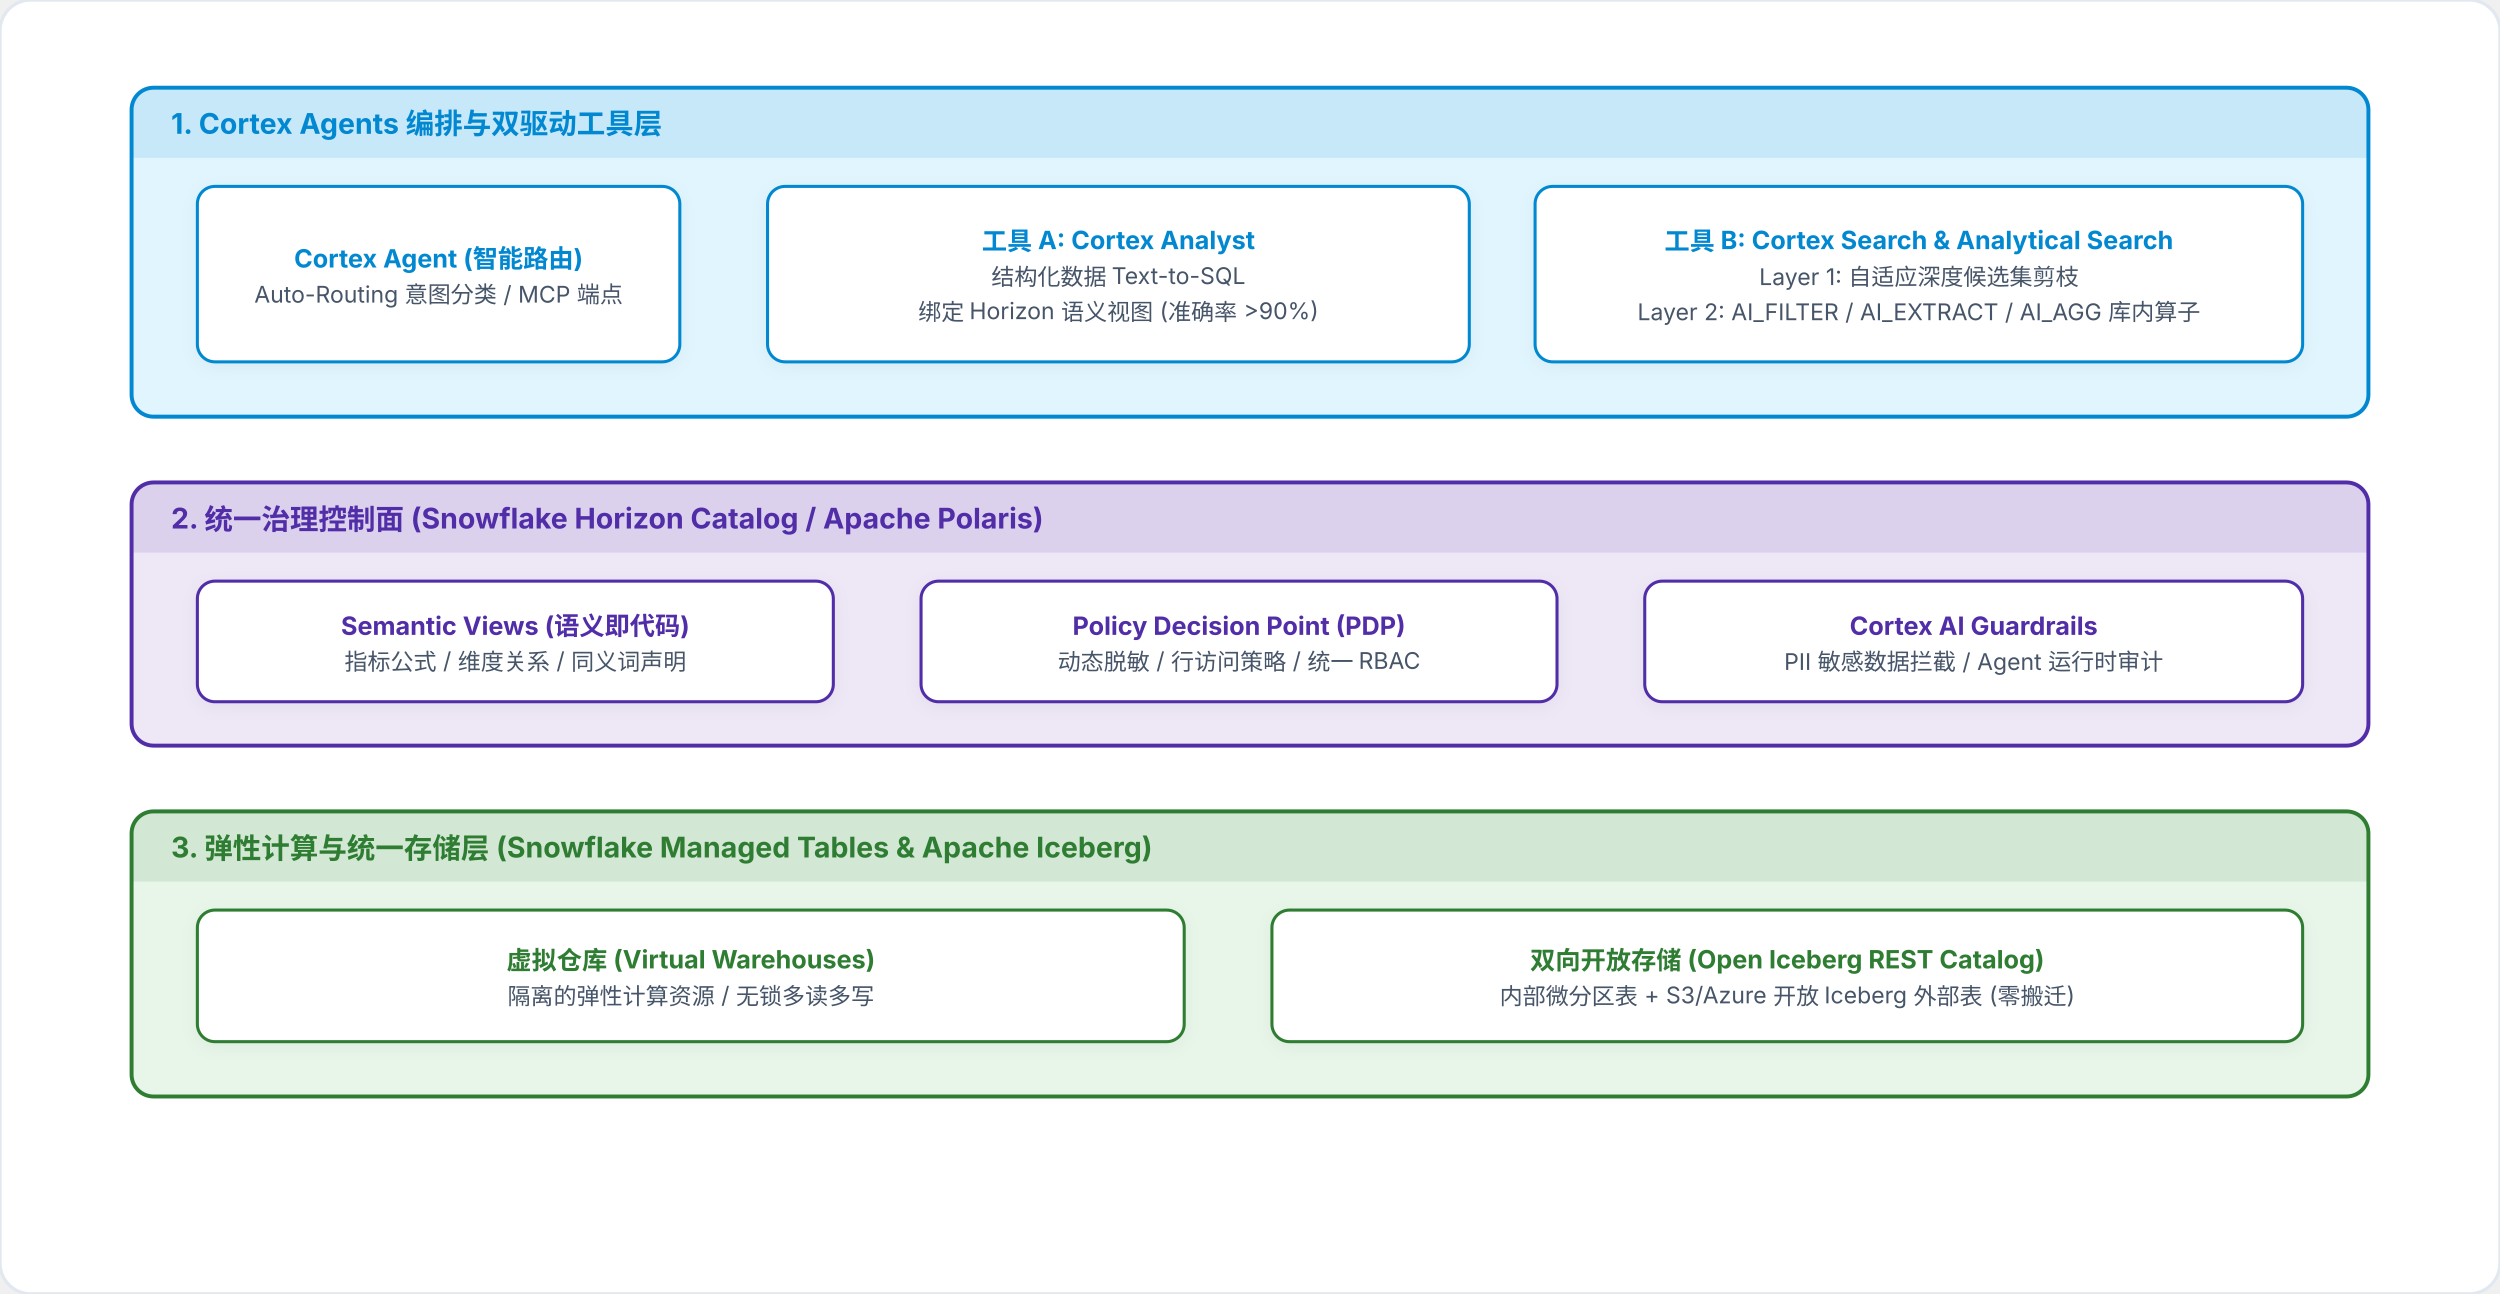
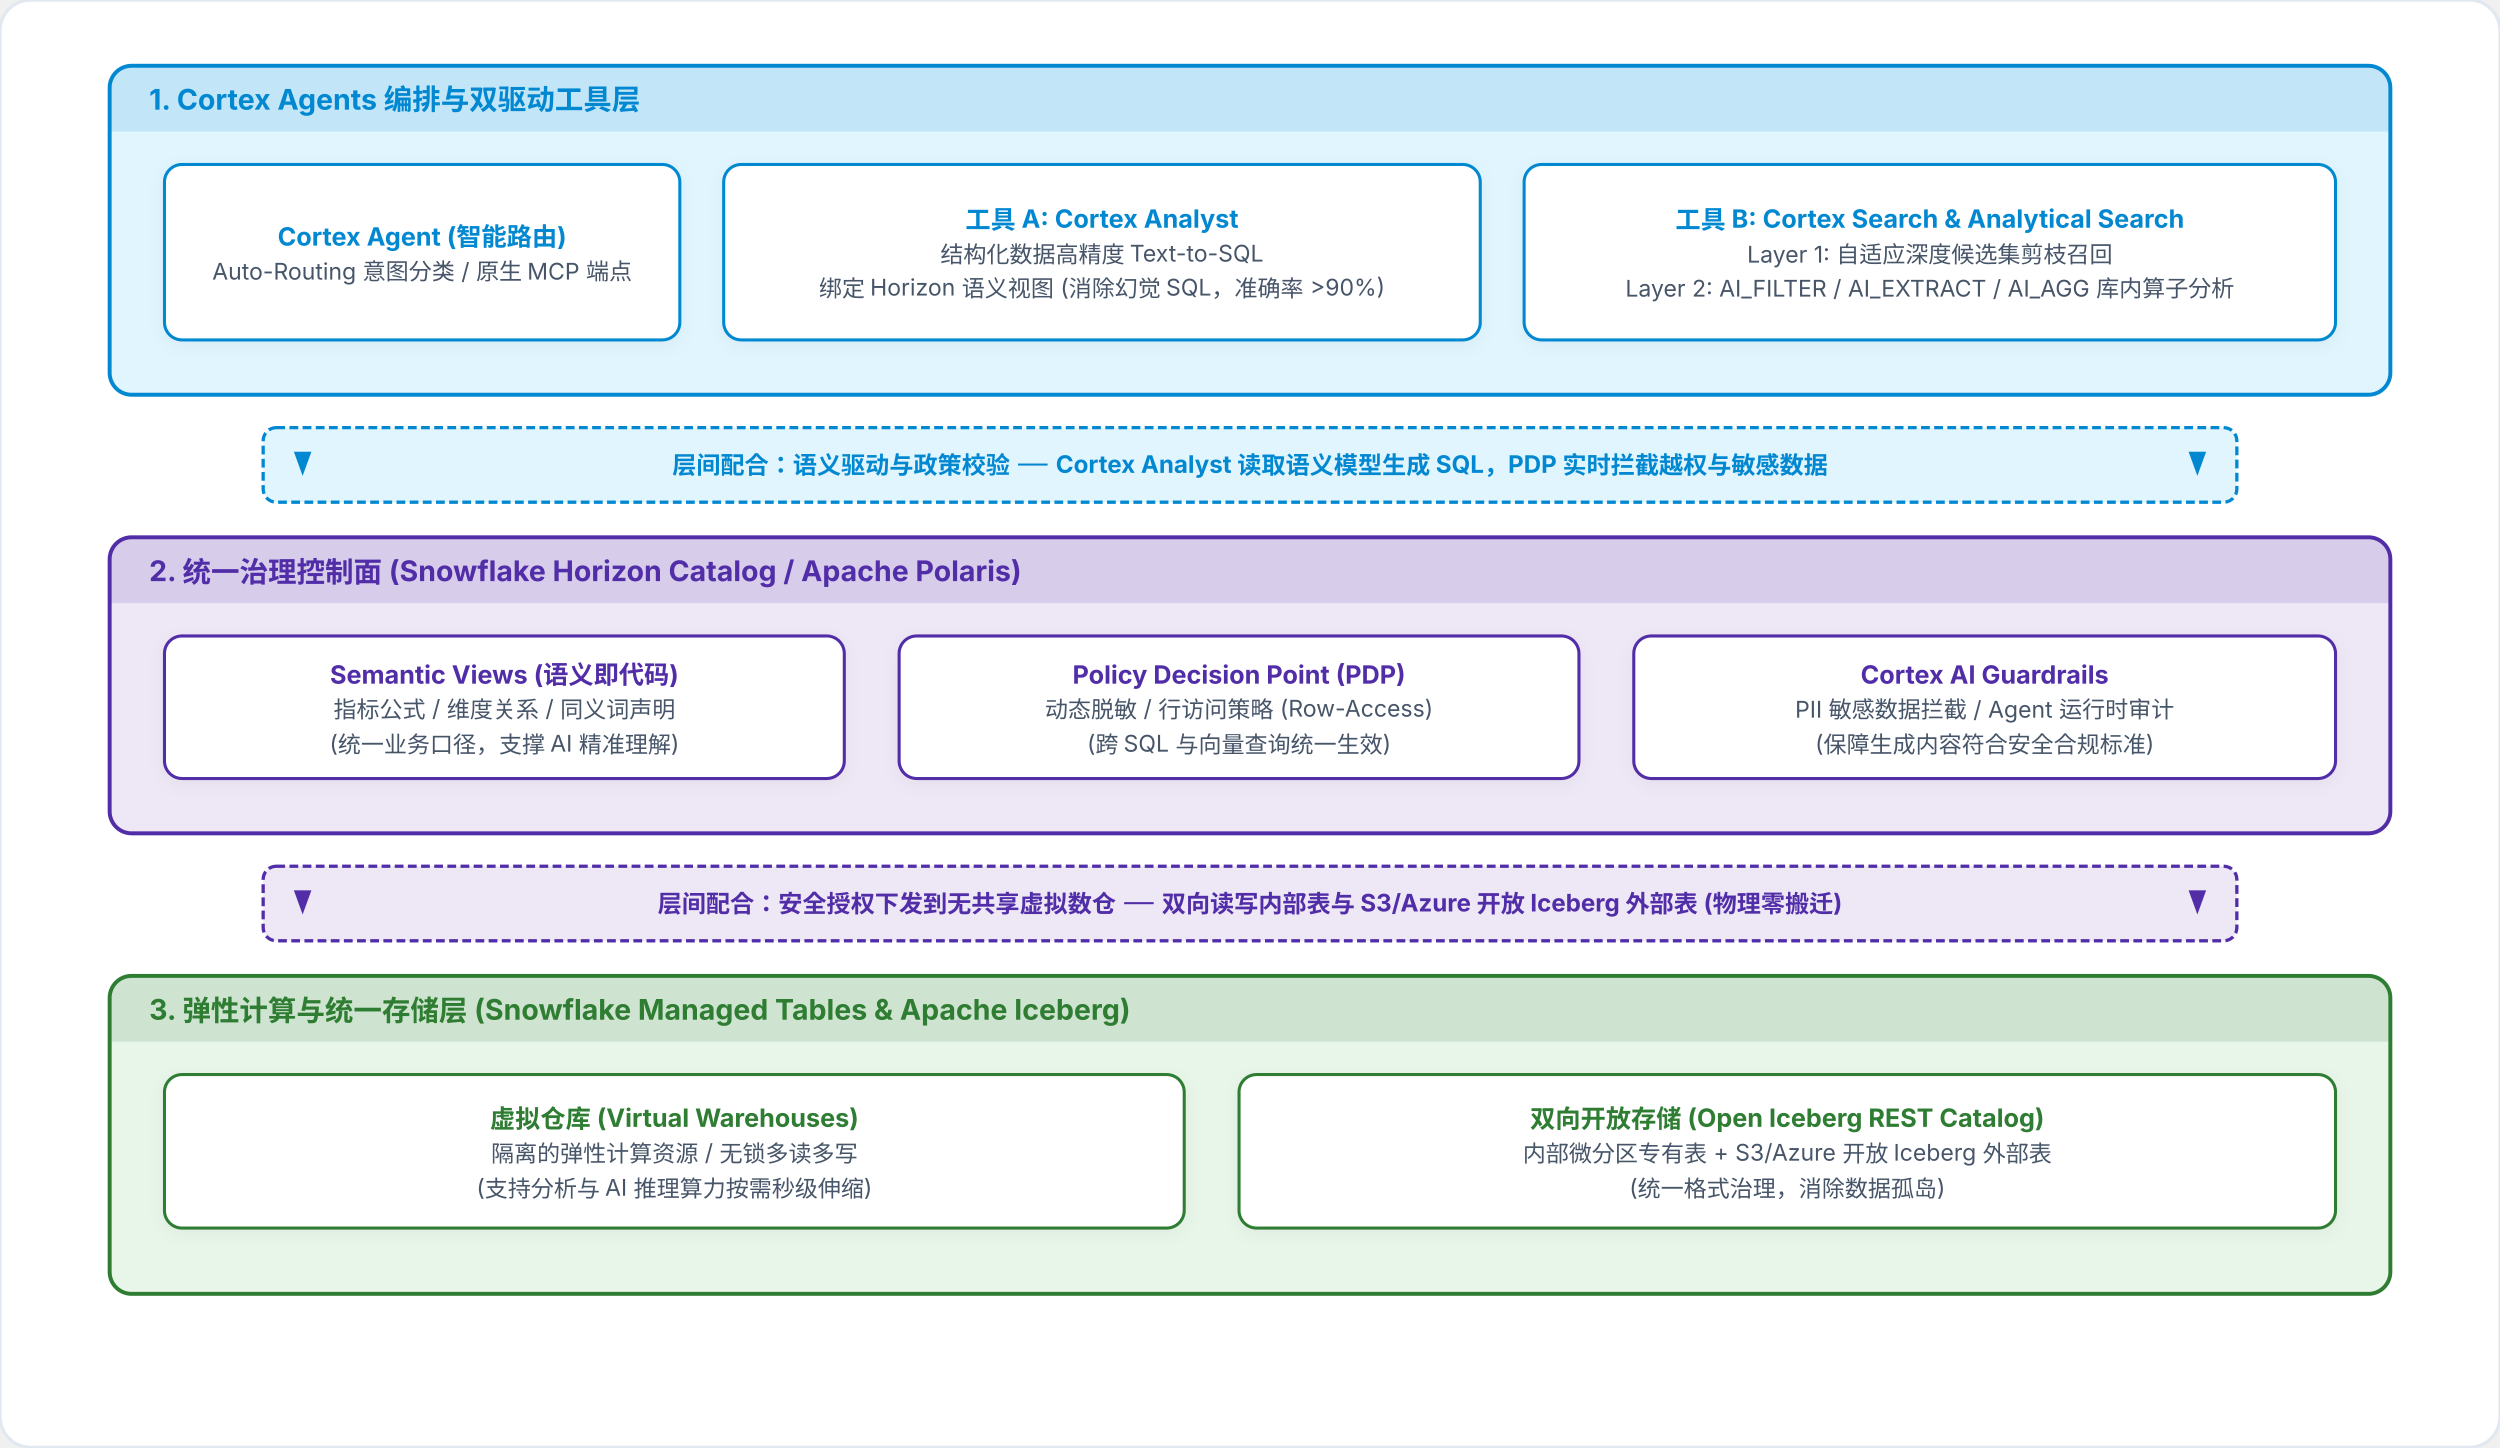
- <svg xmlns="http://www.w3.org/2000/svg" viewBox="0 0 1140 590" width="100%" height="auto">
-   <rect x="0" y="0" width="1140" height="590" rx="14" fill="#ffffff" stroke="#e2e8f0" stroke-width="1.5" />
-   <rect x="60.0" y="40.0" width="1020.0" height="150.0" rx="10" fill="#e1f5fe" stroke="#0288d1" stroke-width="1.8" />
-   <path d="M 60.0 50.0 A 10 10 0 0 1 70.0 40.0 L 1070.0 40.0 A 10 10 0 0 1 1080.0 50.0 L 1080.0 72.0 L 60.0 72.0 Z" fill="#0288d1" opacity="0.12" />
-   <text x="78.0" y="61.0" font-family="-apple-system, BlinkMacSystemFont, Segoe UI, sans-serif" font-size="13" font-weight="700" fill="#0288d1">1. Cortex Agents 编排与双驱动工具层</text>
-   <rect x="60.0" y="220.0" width="1020.0" height="120.0" rx="10" fill="#ede7f6" stroke="#512da8" stroke-width="1.8" />
-   <path d="M 60.0 230.0 A 10 10 0 0 1 70.0 220.0 L 1070.0 220.0 A 10 10 0 0 1 1080.0 230.0 L 1080.0 252.0 L 60.0 252.0 Z" fill="#512da8" opacity="0.12" />
-   <text x="78.0" y="241.0" font-family="-apple-system, BlinkMacSystemFont, Segoe UI, sans-serif" font-size="13" font-weight="700" fill="#512da8">2. 统一治理控制面 (Snowflake Horizon Catalog / Apache Polaris)</text>
-   <rect x="60.0" y="370.0" width="1020.0" height="130.0" rx="10" fill="#e8f5e9" stroke="#2e7d32" stroke-width="1.8" />
-   <path d="M 60.0 380.0 A 10 10 0 0 1 70.0 370.0 L 1070.0 370.0 A 10 10 0 0 1 1080.0 380.0 L 1080.0 402.0 L 60.0 402.0 Z" fill="#2e7d32" opacity="0.12" />
-   <text x="78.0" y="391.0" font-family="-apple-system, BlinkMacSystemFont, Segoe UI, sans-serif" font-size="13" font-weight="700" fill="#2e7d32">3. 弹性计算与统一存储层 (Snowflake Managed Tables &amp; Apache Iceberg)</text>
-   <rect x="90.0" y="85.0" width="220.0" height="80.0" rx="8" fill="#ffffff" stroke="#0288d1" stroke-width="1.4" filter="drop-shadow(0 2px 4px rgba(0,0,0,0.04))" />
-   <text x="200.0" y="122.0" font-family="-apple-system, BlinkMacSystemFont, Segoe UI, sans-serif" font-size="11.5" font-weight="700" fill="#0288d1" text-anchor="middle">Cortex Agent (智能路由)</text>
-   <text x="200.0" y="138.0" font-family="-apple-system, BlinkMacSystemFont, Segoe UI, sans-serif" font-size="10.5" font-weight="400" fill="#475569" text-anchor="middle">Auto-Routing 意图分类 / MCP 端点</text>
-   <rect x="350.0" y="85.0" width="320.0" height="80.0" rx="8" fill="#ffffff" stroke="#0288d1" stroke-width="1.4" filter="drop-shadow(0 2px 4px rgba(0,0,0,0.04))" />
-   <text x="510.0" y="114.0" font-family="-apple-system, BlinkMacSystemFont, Segoe UI, sans-serif" font-size="11.5" font-weight="700" fill="#0288d1" text-anchor="middle">工具 A: Cortex Analyst</text>
-   <text x="510.0" y="130.0" font-family="-apple-system, BlinkMacSystemFont, Segoe UI, sans-serif" font-size="10.5" font-weight="400" fill="#475569" text-anchor="middle">结构化数据 Text-to-SQL</text>
-   <text x="510.0" y="146.0" font-family="-apple-system, BlinkMacSystemFont, Segoe UI, sans-serif" font-size="10.5" font-weight="400" fill="#475569" text-anchor="middle">绑定 Horizon 语义视图 (准确率 &gt;90%)</text>
-   <rect x="700.0" y="85.0" width="350.0" height="80.0" rx="8" fill="#ffffff" stroke="#0288d1" stroke-width="1.4" filter="drop-shadow(0 2px 4px rgba(0,0,0,0.04))" />
-   <text x="875.0" y="114.0" font-family="-apple-system, BlinkMacSystemFont, Segoe UI, sans-serif" font-size="11.5" font-weight="700" fill="#0288d1" text-anchor="middle">工具 B: Cortex Search &amp; Analytical Search</text>
-   <text x="875.0" y="130.0" font-family="-apple-system, BlinkMacSystemFont, Segoe UI, sans-serif" font-size="10.5" font-weight="400" fill="#475569" text-anchor="middle">Layer 1: 自适应深度候选集剪枝</text>
-   <text x="875.0" y="146.0" font-family="-apple-system, BlinkMacSystemFont, Segoe UI, sans-serif" font-size="10.5" font-weight="400" fill="#475569" text-anchor="middle">Layer 2: AI_FILTER / AI_EXTRACT / AI_AGG 库内算子</text>
-   <rect x="90.0" y="265.0" width="290.0" height="55.0" rx="8" fill="#ffffff" stroke="#512da8" stroke-width="1.4" filter="drop-shadow(0 2px 4px rgba(0,0,0,0.04))" />
-   <text x="235.0" y="289.5" font-family="-apple-system, BlinkMacSystemFont, Segoe UI, sans-serif" font-size="11.5" font-weight="700" fill="#512da8" text-anchor="middle">Semantic Views (语义即代码)</text>
-   <text x="235.0" y="305.5" font-family="-apple-system, BlinkMacSystemFont, Segoe UI, sans-serif" font-size="10.5" font-weight="400" fill="#475569" text-anchor="middle">指标公式 / 维度关系 / 同义词声明</text>
-   <rect x="420.0" y="265.0" width="290.0" height="55.0" rx="8" fill="#ffffff" stroke="#512da8" stroke-width="1.4" filter="drop-shadow(0 2px 4px rgba(0,0,0,0.04))" />
-   <text x="565.0" y="289.5" font-family="-apple-system, BlinkMacSystemFont, Segoe UI, sans-serif" font-size="11.5" font-weight="700" fill="#512da8" text-anchor="middle">Policy Decision Point (PDP)</text>
-   <text x="565.0" y="305.5" font-family="-apple-system, BlinkMacSystemFont, Segoe UI, sans-serif" font-size="10.5" font-weight="400" fill="#475569" text-anchor="middle">动态脱敏 / 行访问策略 / 统一 RBAC</text>
-   <rect x="750.0" y="265.0" width="300.0" height="55.0" rx="8" fill="#ffffff" stroke="#512da8" stroke-width="1.4" filter="drop-shadow(0 2px 4px rgba(0,0,0,0.04))" />
-   <text x="900.0" y="289.5" font-family="-apple-system, BlinkMacSystemFont, Segoe UI, sans-serif" font-size="11.5" font-weight="700" fill="#512da8" text-anchor="middle">Cortex AI Guardrails</text>
-   <text x="900.0" y="305.5" font-family="-apple-system, BlinkMacSystemFont, Segoe UI, sans-serif" font-size="10.5" font-weight="400" fill="#475569" text-anchor="middle">PII 敏感数据拦截 / Agent 运行时审计</text>
-   <rect x="90.0" y="415.0" width="450.0" height="60.0" rx="8" fill="#ffffff" stroke="#2e7d32" stroke-width="1.4" filter="drop-shadow(0 2px 4px rgba(0,0,0,0.04))" />
-   <text x="315.0" y="442.0" font-family="-apple-system, BlinkMacSystemFont, Segoe UI, sans-serif" font-size="11.5" font-weight="700" fill="#2e7d32" text-anchor="middle">虚拟仓库 (Virtual Warehouses)</text>
-   <text x="315.0" y="458.0" font-family="-apple-system, BlinkMacSystemFont, Segoe UI, sans-serif" font-size="10.5" font-weight="400" fill="#475569" text-anchor="middle">隔离的弹性计算资源 / 无锁多读多写</text>
-   <rect x="580.0" y="415.0" width="470.0" height="60.0" rx="8" fill="#ffffff" stroke="#2e7d32" stroke-width="1.4" filter="drop-shadow(0 2px 4px rgba(0,0,0,0.04))" />
-   <text x="815.0" y="442.0" font-family="-apple-system, BlinkMacSystemFont, Segoe UI, sans-serif" font-size="11.5" font-weight="700" fill="#2e7d32" text-anchor="middle">双向开放存储 (Open Iceberg REST Catalog)</text>
-   <text x="815.0" y="458.0" font-family="-apple-system, BlinkMacSystemFont, Segoe UI, sans-serif" font-size="10.5" font-weight="400" fill="#475569" text-anchor="middle">内部微分区表 + S3/Azure 开放 Iceberg 外部表 (零搬迁)</text>
+ <svg xmlns="http://www.w3.org/2000/svg" viewBox="0 0 1140 660" width="100%" height="auto">
+   <rect x="0" y="0" width="1140" height="660" rx="14" fill="#ffffff" stroke="#e2e8f0" stroke-width="1.5" />
+   <rect x="50.0" y="30.0" width="1040.0" height="150.0" rx="10" fill="#e1f5fe" stroke="#0288d1" stroke-width="1.8" />
+   <path d="M 50.0 40.0 A 10 10 0 0 1 60.0 30.0 L 1080.0 30.0 A 10 10 0 0 1 1090.0 40.0 L 1090.0 60.0 L 50.0 60.0 Z" fill="#0288d1" opacity="0.14" />
+   <text x="68.0" y="50.0" font-family="-apple-system, BlinkMacSystemFont, Segoe UI, sans-serif" font-size="13" font-weight="700" fill="#0288d1">1. Cortex Agents 编排与双驱动工具层</text>
+   <rect x="50.0" y="245.0" width="1040.0" height="135.0" rx="10" fill="#ede7f6" stroke="#512da8" stroke-width="1.8" />
+   <path d="M 50.0 255.0 A 10 10 0 0 1 60.0 245.0 L 1080.0 245.0 A 10 10 0 0 1 1090.0 255.0 L 1090.0 275.0 L 50.0 275.0 Z" fill="#512da8" opacity="0.14" />
+   <text x="68.0" y="265.0" font-family="-apple-system, BlinkMacSystemFont, Segoe UI, sans-serif" font-size="13" font-weight="700" fill="#512da8">2. 统一治理控制面 (Snowflake Horizon Catalog / Apache Polaris)</text>
+   <rect x="50.0" y="445.0" width="1040.0" height="145.0" rx="10" fill="#e8f5e9" stroke="#2e7d32" stroke-width="1.8" />
+   <path d="M 50.0 455.0 A 10 10 0 0 1 60.0 445.0 L 1080.0 445.0 A 10 10 0 0 1 1090.0 455.0 L 1090.0 475.0 L 50.0 475.0 Z" fill="#2e7d32" opacity="0.14" />
+   <text x="68.0" y="465.0" font-family="-apple-system, BlinkMacSystemFont, Segoe UI, sans-serif" font-size="13" font-weight="700" fill="#2e7d32">3. 弹性计算与统一存储层 (Snowflake Managed Tables &amp; Apache Iceberg)</text>
+   <rect x="75.0" y="75.0" width="235.0" height="80.0" rx="8" fill="#ffffff" stroke="#0288d1" stroke-width="1.4" filter="drop-shadow(0 2px 4px rgba(0,0,0,0.04))" />
+   <text x="192.5" y="112.0" font-family="-apple-system, BlinkMacSystemFont, Segoe UI, sans-serif" font-size="11.5" font-weight="700" fill="#0288d1" text-anchor="middle">Cortex Agent (智能路由)</text>
+   <text x="192.5" y="127.5" font-family="-apple-system, BlinkMacSystemFont, Segoe UI, sans-serif" font-size="10.5" font-weight="400" fill="#475569" text-anchor="middle">Auto-Routing 意图分类 / 原生 MCP 端点</text>
+   <rect x="330.0" y="75.0" width="345.0" height="80.0" rx="8" fill="#ffffff" stroke="#0288d1" stroke-width="1.4" filter="drop-shadow(0 2px 4px rgba(0,0,0,0.04))" />
+   <text x="502.5" y="104.25" font-family="-apple-system, BlinkMacSystemFont, Segoe UI, sans-serif" font-size="11.5" font-weight="700" fill="#0288d1" text-anchor="middle">工具 A: Cortex Analyst</text>
+   <text x="502.5" y="119.75" font-family="-apple-system, BlinkMacSystemFont, Segoe UI, sans-serif" font-size="10.5" font-weight="400" fill="#475569" text-anchor="middle">结构化数据高精度 Text-to-SQL</text>
+   <text x="502.5" y="135.25" font-family="-apple-system, BlinkMacSystemFont, Segoe UI, sans-serif" font-size="10.5" font-weight="400" fill="#475569" text-anchor="middle">绑定 Horizon 语义视图 (消除幻觉 SQL，准确率 &gt;90%)</text>
+   <rect x="695.0" y="75.0" width="370.0" height="80.0" rx="8" fill="#ffffff" stroke="#0288d1" stroke-width="1.4" filter="drop-shadow(0 2px 4px rgba(0,0,0,0.04))" />
+   <text x="880.0" y="104.25" font-family="-apple-system, BlinkMacSystemFont, Segoe UI, sans-serif" font-size="11.5" font-weight="700" fill="#0288d1" text-anchor="middle">工具 B: Cortex Search &amp; Analytical Search</text>
+   <text x="880.0" y="119.75" font-family="-apple-system, BlinkMacSystemFont, Segoe UI, sans-serif" font-size="10.5" font-weight="400" fill="#475569" text-anchor="middle">Layer 1: 自适应深度候选集剪枝召回</text>
+   <text x="880.0" y="135.25" font-family="-apple-system, BlinkMacSystemFont, Segoe UI, sans-serif" font-size="10.5" font-weight="400" fill="#475569" text-anchor="middle">Layer 2: AI_FILTER / AI_EXTRACT / AI_AGG 库内算子分析</text>
+   <rect x="120.0" y="195.0" width="900.0" height="34.0" rx="6" fill="#e1f5fe" stroke="#0288d1" stroke-width="1.5" stroke-dasharray="4 2" />
+   <polygon points="134.0,206.0 142.0,206.0 138.0,217.0" fill="#0288d1" />
+   <polygon points="998.0,206.0 1006.0,206.0 1002.0,217.0" fill="#0288d1" />
+   <text x="570.0" y="216.0" font-family="-apple-system, BlinkMacSystemFont, Segoe UI, sans-serif" font-size="11" font-weight="700" fill="#0288d1" text-anchor="middle">层间配合：语义驱动与政策校验 ── Cortex Analyst 读取语义模型生成 SQL，PDP 实时拦截越权与敏感数据</text>
+   <rect x="75.0" y="290.0" width="310.0" height="65.0" rx="8" fill="#ffffff" stroke="#512da8" stroke-width="1.4" filter="drop-shadow(0 2px 4px rgba(0,0,0,0.04))" />
+   <text x="230.0" y="311.75" font-family="-apple-system, BlinkMacSystemFont, Segoe UI, sans-serif" font-size="11.5" font-weight="700" fill="#512da8" text-anchor="middle">Semantic Views (语义即代码)</text>
+   <text x="230.0" y="327.25" font-family="-apple-system, BlinkMacSystemFont, Segoe UI, sans-serif" font-size="10.5" font-weight="400" fill="#475569" text-anchor="middle">指标公式 / 维度关系 / 同义词声明</text>
+   <text x="230.0" y="342.75" font-family="-apple-system, BlinkMacSystemFont, Segoe UI, sans-serif" font-size="10.5" font-weight="400" fill="#475569" text-anchor="middle">(统一业务口径，支撑 AI 精准理解)</text>
+   <rect x="410.0" y="290.0" width="310.0" height="65.0" rx="8" fill="#ffffff" stroke="#512da8" stroke-width="1.4" filter="drop-shadow(0 2px 4px rgba(0,0,0,0.04))" />
+   <text x="565.0" y="311.75" font-family="-apple-system, BlinkMacSystemFont, Segoe UI, sans-serif" font-size="11.5" font-weight="700" fill="#512da8" text-anchor="middle">Policy Decision Point (PDP)</text>
+   <text x="565.0" y="327.25" font-family="-apple-system, BlinkMacSystemFont, Segoe UI, sans-serif" font-size="10.5" font-weight="400" fill="#475569" text-anchor="middle">动态脱敏 / 行访问策略 (Row-Access)</text>
+   <text x="565.0" y="342.75" font-family="-apple-system, BlinkMacSystemFont, Segoe UI, sans-serif" font-size="10.5" font-weight="400" fill="#475569" text-anchor="middle">(跨 SQL 与向量查询统一生效)</text>
+   <rect x="745.0" y="290.0" width="320.0" height="65.0" rx="8" fill="#ffffff" stroke="#512da8" stroke-width="1.4" filter="drop-shadow(0 2px 4px rgba(0,0,0,0.04))" />
+   <text x="905.0" y="311.75" font-family="-apple-system, BlinkMacSystemFont, Segoe UI, sans-serif" font-size="11.5" font-weight="700" fill="#512da8" text-anchor="middle">Cortex AI Guardrails</text>
+   <text x="905.0" y="327.25" font-family="-apple-system, BlinkMacSystemFont, Segoe UI, sans-serif" font-size="10.5" font-weight="400" fill="#475569" text-anchor="middle">PII 敏感数据拦截 / Agent 运行时审计</text>
+   <text x="905.0" y="342.75" font-family="-apple-system, BlinkMacSystemFont, Segoe UI, sans-serif" font-size="10.5" font-weight="400" fill="#475569" text-anchor="middle">(保障生成内容符合安全合规标准)</text>
+   <rect x="120.0" y="395.0" width="900.0" height="34.0" rx="6" fill="#ede7f6" stroke="#512da8" stroke-width="1.5" stroke-dasharray="4 2" />
+   <polygon points="134.0,406.0 142.0,406.0 138.0,417.0" fill="#512da8" />
+   <polygon points="998.0,406.0 1006.0,406.0 1002.0,417.0" fill="#512da8" />
+   <text x="570.0" y="416.0" font-family="-apple-system, BlinkMacSystemFont, Segoe UI, sans-serif" font-size="11" font-weight="700" fill="#512da8" text-anchor="middle">层间配合：安全授权下发到无共享虚拟数仓 ── 双向读写内部表与 S3/Azure 开放 Iceberg 外部表 (物理零搬迁)</text>
+   <rect x="75.0" y="490.0" width="465.0" height="70.0" rx="8" fill="#ffffff" stroke="#2e7d32" stroke-width="1.4" filter="drop-shadow(0 2px 4px rgba(0,0,0,0.04))" />
+   <text x="307.5" y="514.25" font-family="-apple-system, BlinkMacSystemFont, Segoe UI, sans-serif" font-size="11.5" font-weight="700" fill="#2e7d32" text-anchor="middle">虚拟仓库 (Virtual Warehouses)</text>
+   <text x="307.5" y="529.75" font-family="-apple-system, BlinkMacSystemFont, Segoe UI, sans-serif" font-size="10.5" font-weight="400" fill="#475569" text-anchor="middle">隔离的弹性计算资源 / 无锁多读多写</text>
+   <text x="307.5" y="545.25" font-family="-apple-system, BlinkMacSystemFont, Segoe UI, sans-serif" font-size="10.5" font-weight="400" fill="#475569" text-anchor="middle">(支持分析与 AI 推理算力按需秒级伸缩)</text>
+   <rect x="565.0" y="490.0" width="500.0" height="70.0" rx="8" fill="#ffffff" stroke="#2e7d32" stroke-width="1.4" filter="drop-shadow(0 2px 4px rgba(0,0,0,0.04))" />
+   <text x="815.0" y="514.25" font-family="-apple-system, BlinkMacSystemFont, Segoe UI, sans-serif" font-size="11.5" font-weight="700" fill="#2e7d32" text-anchor="middle">双向开放存储 (Open Iceberg REST Catalog)</text>
+   <text x="815.0" y="529.75" font-family="-apple-system, BlinkMacSystemFont, Segoe UI, sans-serif" font-size="10.5" font-weight="400" fill="#475569" text-anchor="middle">内部微分区专有表 + S3/Azure 开放 Iceberg 外部表</text>
+   <text x="815.0" y="545.25" font-family="-apple-system, BlinkMacSystemFont, Segoe UI, sans-serif" font-size="10.5" font-weight="400" fill="#475569" text-anchor="middle">(统一格式治理，消除数据孤岛)</text>
</svg>
